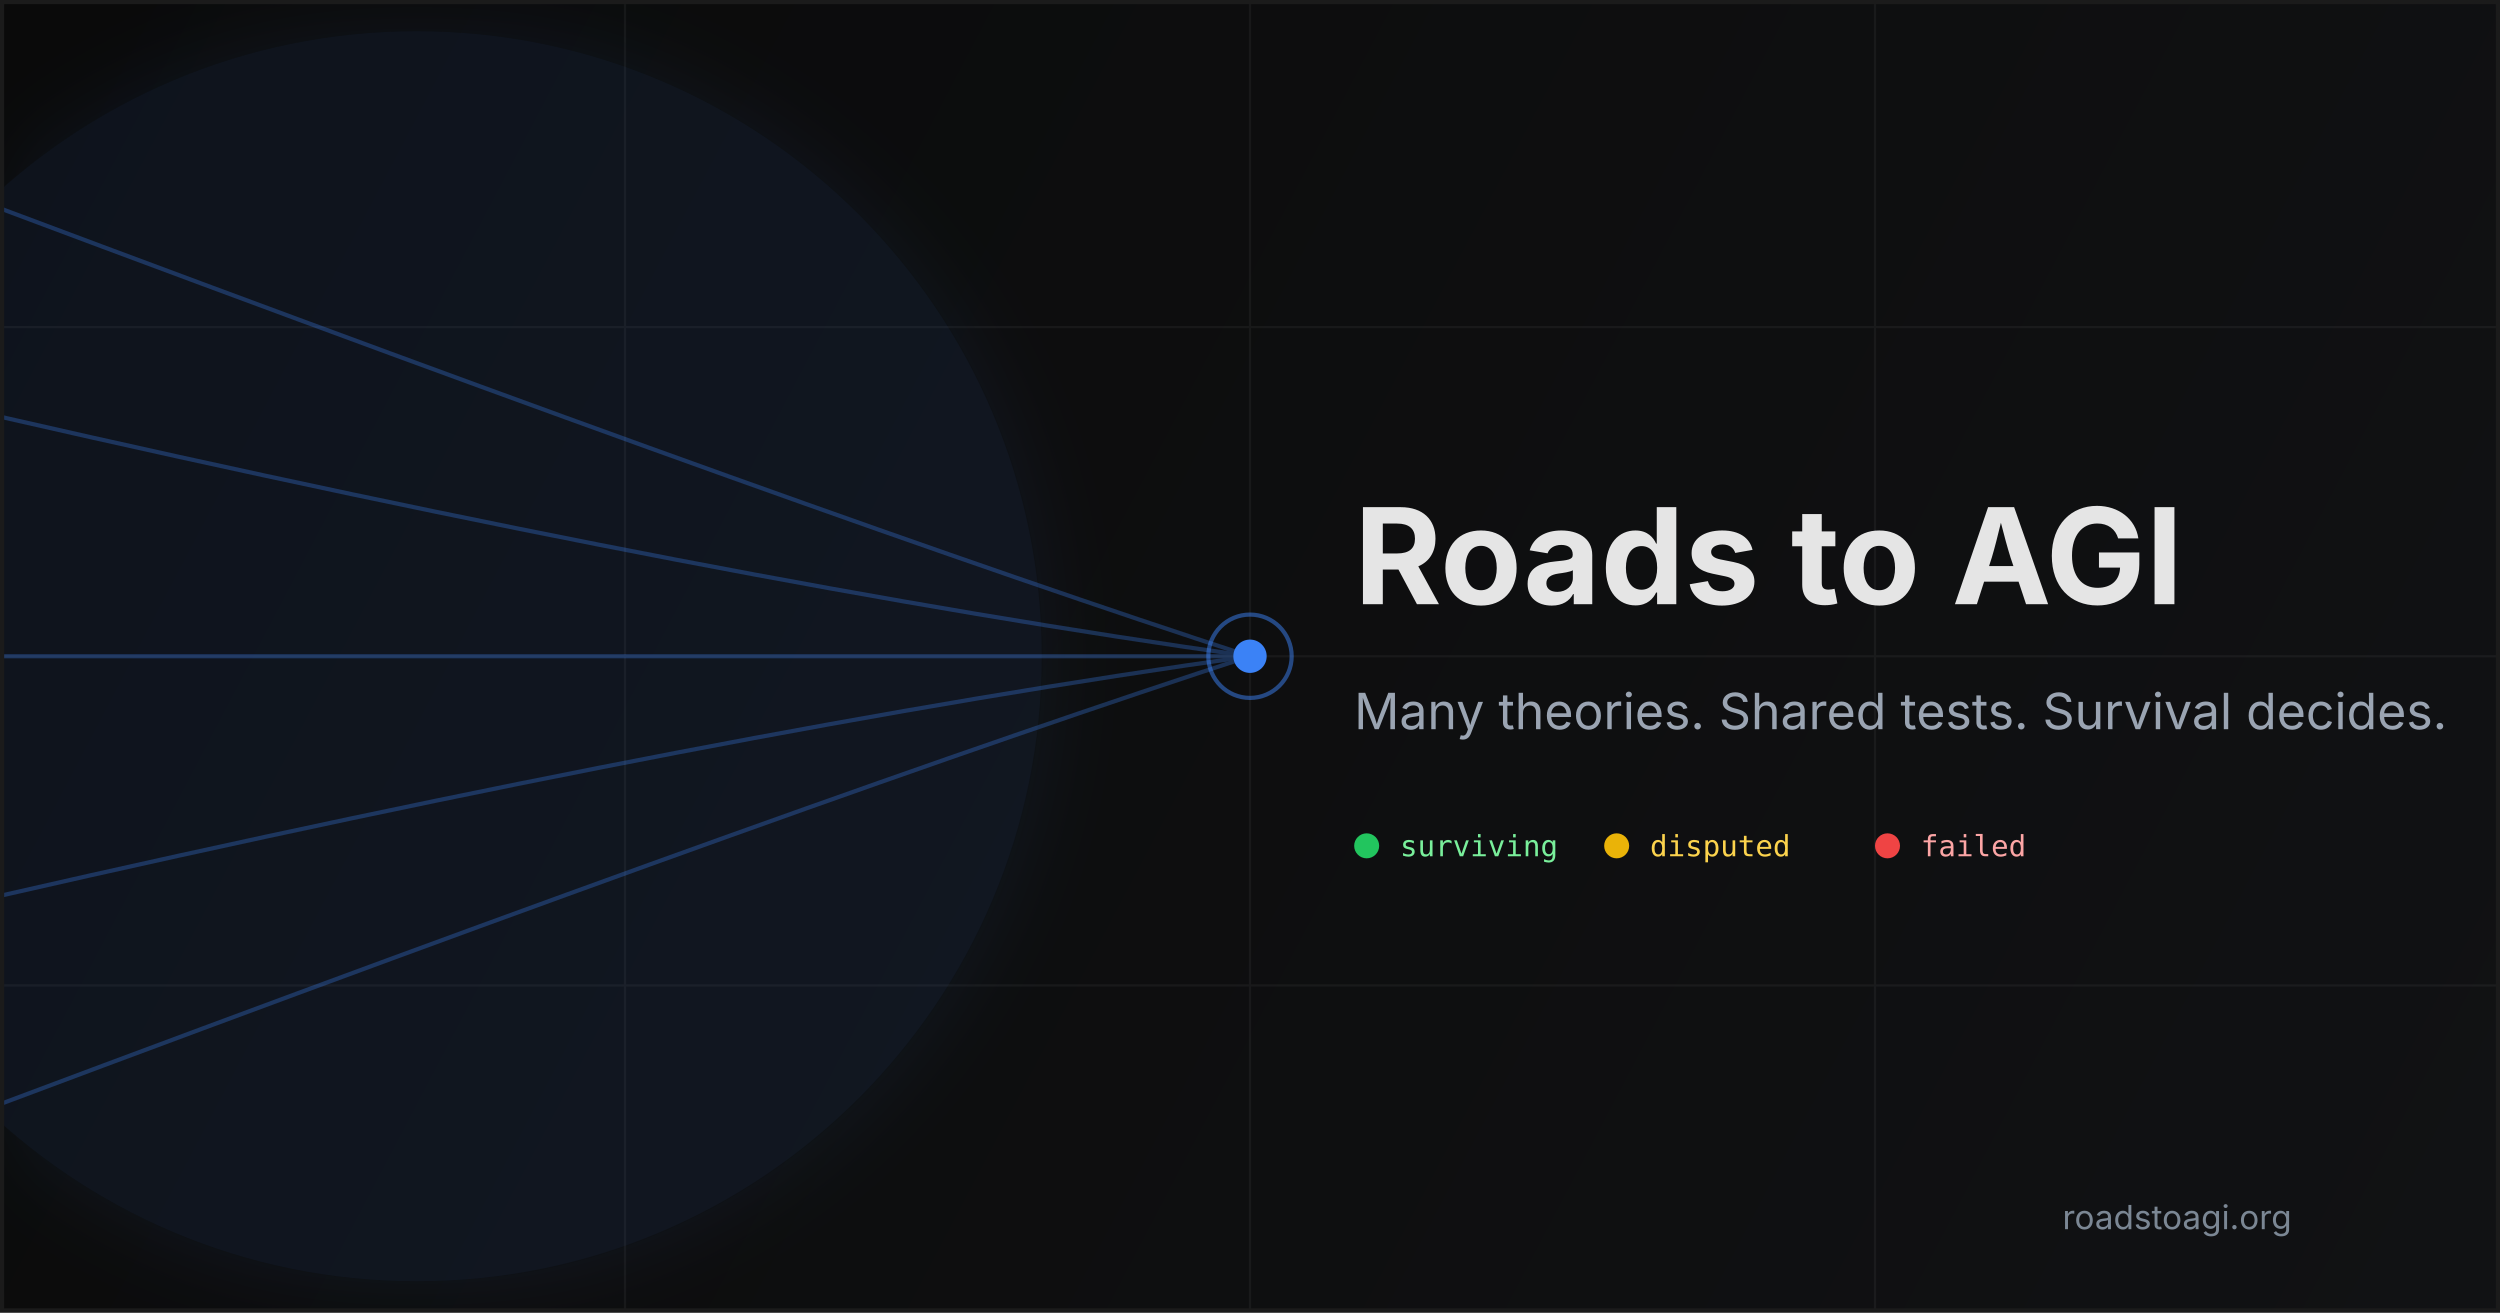
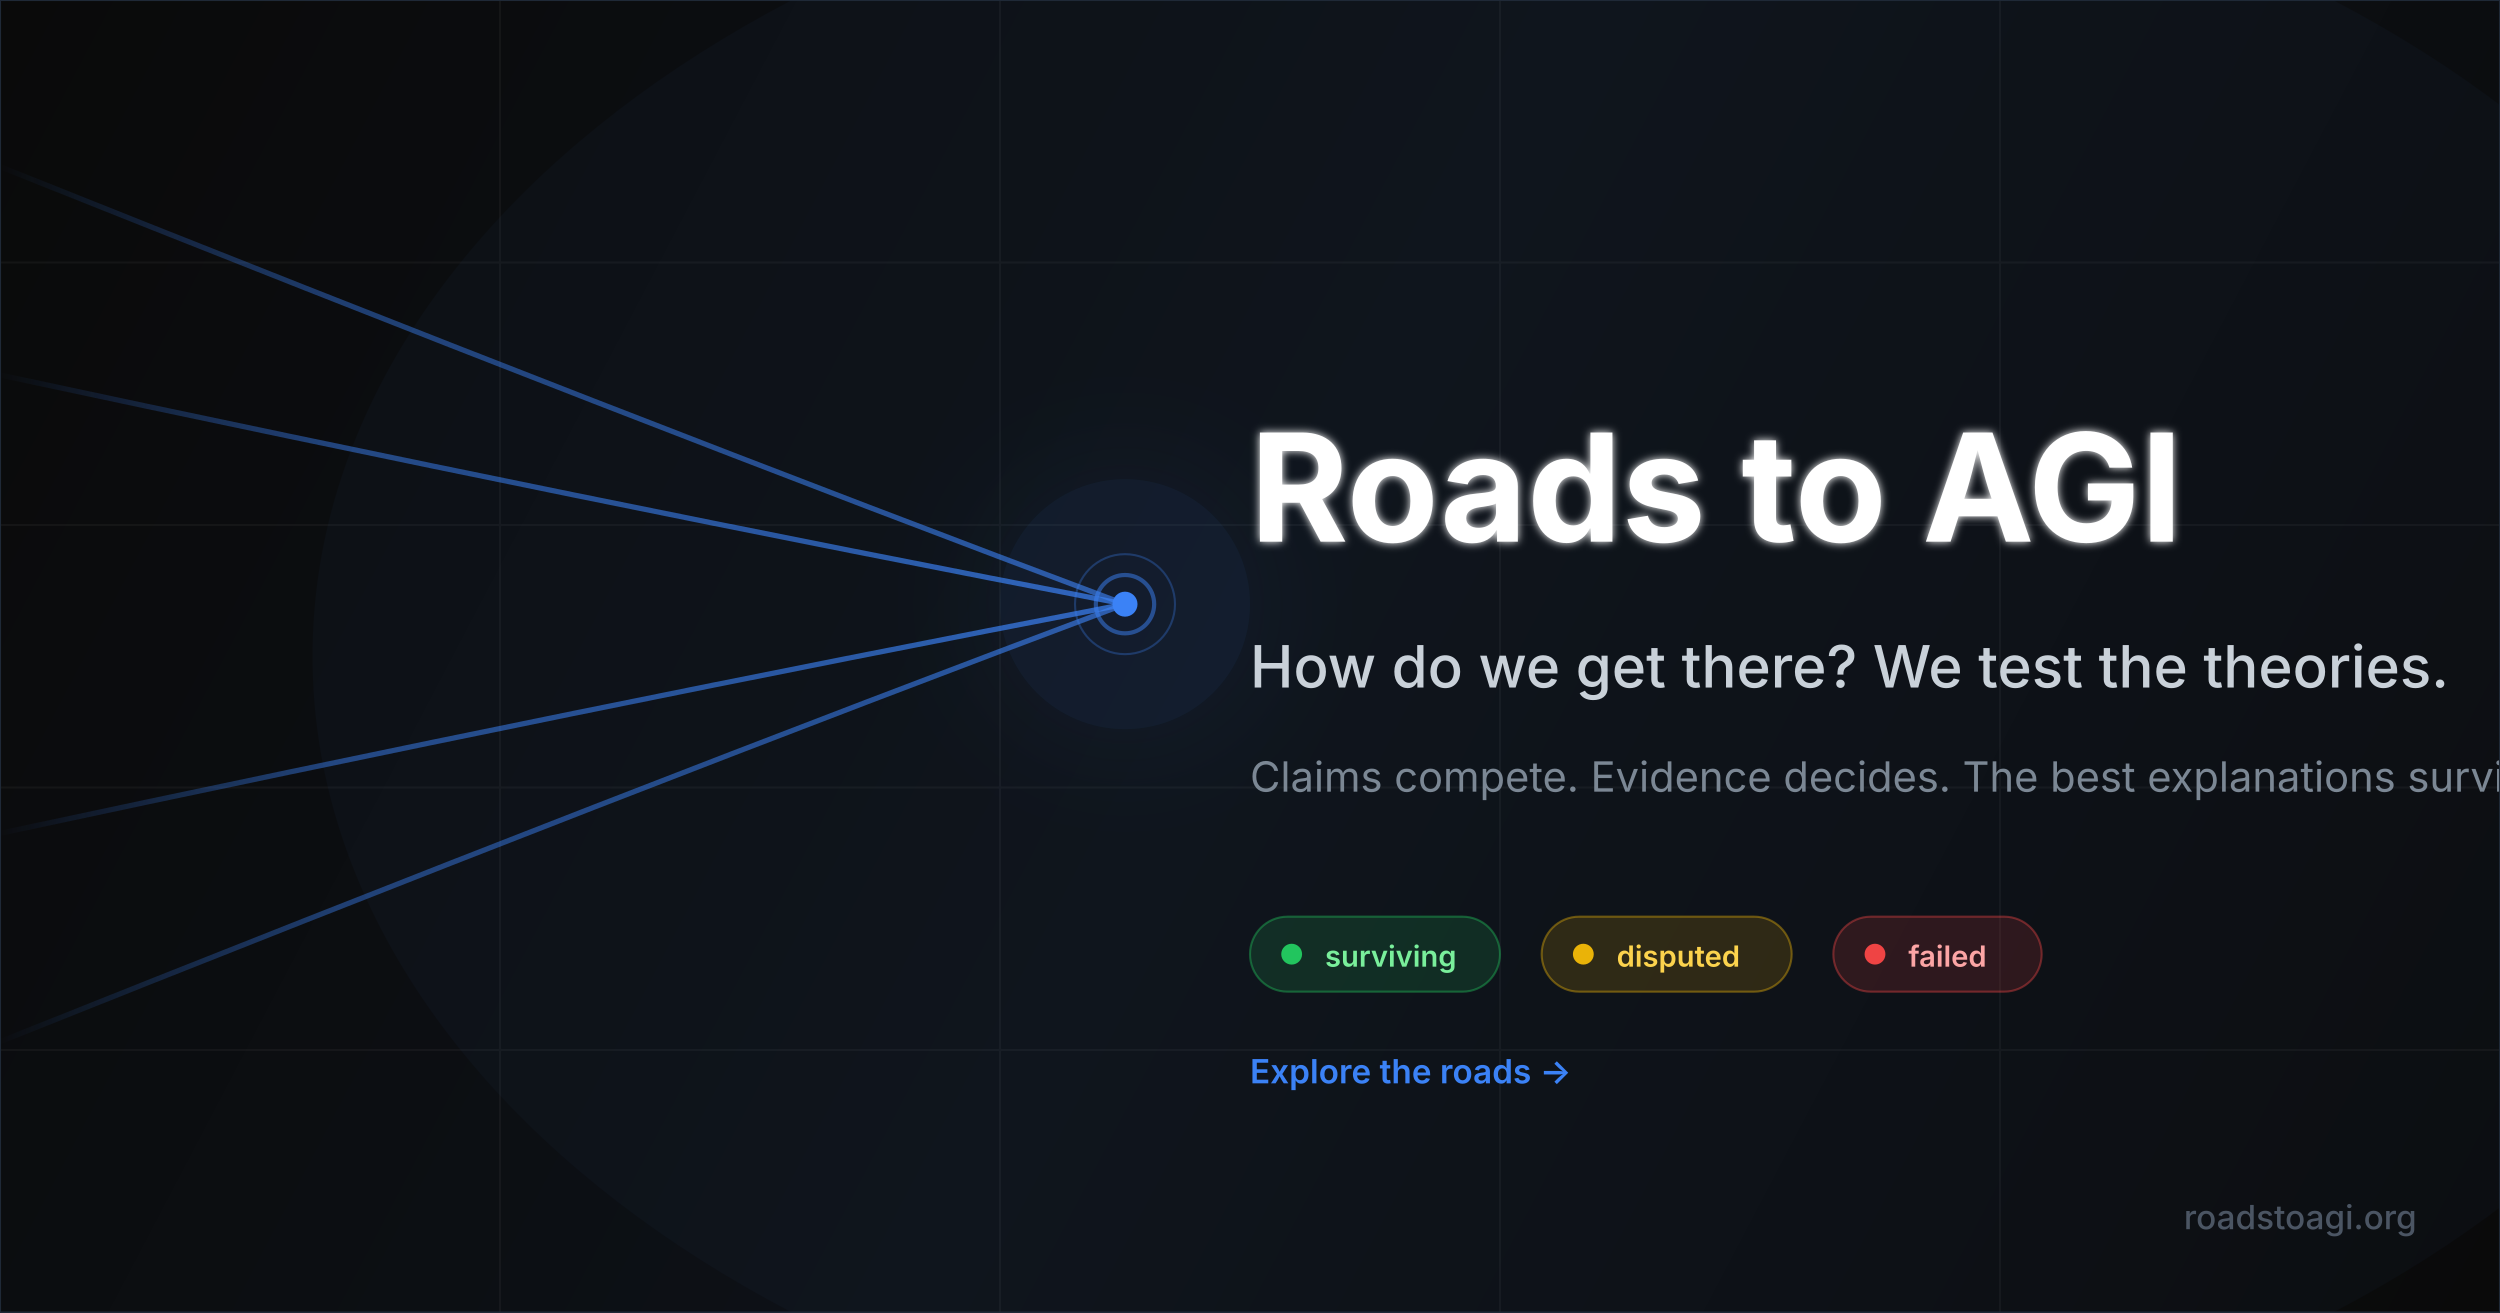
<svg xmlns="http://www.w3.org/2000/svg" width="1200" height="630" viewBox="0 0 1200 630" fill="none">
  <defs>
    <linearGradient id="bg-grad" x1="0" y1="0" x2="1200" y2="630" gradientUnits="userSpaceOnUse">
      <stop offset="0%" stop-color="#0a0a0a" />
-       <stop offset="100%" stop-color="#111214" />
+       <stop offset="50%" stop-color="#0d1117" />
+       <stop offset="100%" stop-color="#0a0a0a" />
    </linearGradient>
-     <linearGradient id="accent-grad" x1="0" y1="0" x2="200" y2="0" gradientUnits="userSpaceOnUse">
-       <stop offset="0%" stop-color="#3b82f6" stop-opacity="0.6" />
+     <linearGradient id="blue-glow" x1="0" y1="0" x2="0" y2="1" gradientUnits="objectBoundingBox">
+       <stop offset="0%" stop-color="#3b82f6" stop-opacity="0.4" />
      <stop offset="100%" stop-color="#3b82f6" stop-opacity="0" />
    </linearGradient>
-     <filter id="glow" x="-50%" y="-50%" width="200%" height="200%">
-       <feGaussianBlur stdDeviation="20" result="blur" />
+     <linearGradient id="road-grad" x1="0" y1="0" x2="1" y2="0" gradientUnits="objectBoundingBox">
+       <stop offset="0%" stop-color="#3b82f6" stop-opacity="0" />
+       <stop offset="30%" stop-color="#3b82f6" stop-opacity="0.6" />
+       <stop offset="100%" stop-color="#3b82f6" stop-opacity="0.9" />
+     </linearGradient>
+     <filter id="glow" x="-100%" y="-100%" width="300%" height="300%">
+       <feGaussianBlur stdDeviation="30" result="blur" />
+       <feComposite in="SourceGraphic" in2="blur" operator="over" />
+     </filter>
+     <filter id="text-glow" x="-20%" y="-20%" width="140%" height="140%">
+       <feGaussianBlur stdDeviation="2" result="blur" />
      <feComposite in="SourceGraphic" in2="blur" operator="over" />
    </filter>
  </defs>
  <rect width="1200" height="630" fill="url(#bg-grad)" />
-   <g opacity="0.05">
-     <line x1="0" y1="157" x2="1200" y2="157" stroke="#fff" stroke-width="1" />
-     <line x1="0" y1="315" x2="1200" y2="315" stroke="#fff" stroke-width="1" />
-     <line x1="0" y1="473" x2="1200" y2="473" stroke="#fff" stroke-width="1" />
-     <line x1="300" y1="0" x2="300" y2="630" stroke="#fff" stroke-width="1" />
-     <line x1="600" y1="0" x2="600" y2="630" stroke="#fff" stroke-width="1" />
-     <line x1="900" y1="0" x2="900" y2="630" stroke="#fff" stroke-width="1" />
+   <ellipse cx="750" cy="315" rx="600" ry="400" fill="#3b82f6" opacity="0.03" />
+   <g opacity="0.04" stroke="#fff" stroke-width="1">
+     <line x1="0" y1="126" x2="1200" y2="126" />
+     <line x1="0" y1="252" x2="1200" y2="252" />
+     <line x1="0" y1="378" x2="1200" y2="378" />
+     <line x1="0" y1="504" x2="1200" y2="504" />
+     <line x1="240" y1="0" x2="240" y2="630" />
+     <line x1="480" y1="0" x2="480" y2="630" />
+     <line x1="720" y1="0" x2="720" y2="630" />
+     <line x1="960" y1="0" x2="960" y2="630" />
  </g>
-   <circle cx="200" cy="315" r="300" fill="#3b82f6" opacity="0.08" filter="url(#glow)" />
-   <g stroke="#3b82f6" stroke-width="2" opacity="0.3">
-     <path d="M 0 100 Q 400 250, 600 315" fill="none" />
-     <path d="M 0 200 Q 350 280, 600 315" fill="none" />
-     <path d="M 0 315 L 600 315" fill="none" />
-     <path d="M 0 430 Q 350 350, 600 315" fill="none" />
-     <path d="M 0 530 Q 400 380, 600 315" fill="none" />
+   <g stroke="url(#road-grad)" stroke-width="2.5" stroke-linecap="round">
+     <path d="M 0 80 Q 300 200, 540 290" fill="none" opacity="0.7" />
+     <path d="M 0 180 Q 280 240, 540 290" fill="none" opacity="0.8" />
+     <path d="M 0 290 L 540 290" fill="none" opacity="0.9" />
+     <path d="M 0 400 Q 280 340, 540 290" fill="none" opacity="0.8" />
+     <path d="M 0 500 Q 300 380, 540 290" fill="none" opacity="0.7" />
  </g>
-   <circle cx="600" cy="315" r="8" fill="#3b82f6" />
-   <circle cx="600" cy="315" r="20" stroke="#3b82f6" stroke-width="2" fill="none" opacity="0.5" />
-   <text x="650" y="290" font-family="Inter, system-ui, sans-serif" font-size="64" font-weight="700" fill="#e5e5e5">
+   <circle cx="540" cy="290" r="60" fill="#3b82f6" opacity="0.08" filter="url(#glow)" />
+   <circle cx="540" cy="290" r="6" fill="#3b82f6" />
+   <circle cx="540" cy="290" r="14" stroke="#3b82f6" stroke-width="2" fill="none" opacity="0.5" />
+   <circle cx="540" cy="290" r="24" stroke="#3b82f6" stroke-width="1" fill="none" opacity="0.3" />
+   <text x="600" y="260" font-family="Inter, system-ui, -apple-system, sans-serif" font-size="72" font-weight="700" fill="#ffffff" filter="url(#text-glow)">
    Roads to AGI
  </text>
-   <text x="650" y="350" font-family="Inter, system-ui, sans-serif" font-size="24" fill="#9aa4b2">
-     Many theories. Shared tests. Survival decides.
+   <text x="600" y="330" font-family="Inter, system-ui, -apple-system, sans-serif" font-size="28" font-weight="500" fill="#c9d1d9">
+     How do we get there? We test the theories.
  </text>
-   <g transform="translate(650, 400)">
-     <rect x="0" y="0" width="12" height="12" rx="6" fill="#22c55e" />
-     <text x="22" y="11" font-family="IBM Plex Mono, monospace" font-size="14" fill="#79ef9b">surviving</text>
-     <rect x="120" y="0" width="12" height="12" rx="6" fill="#eab308" />
-     <text x="142" y="11" font-family="IBM Plex Mono, monospace" font-size="14" fill="#fcd34d">disputed</text>
-     <rect x="250" y="0" width="12" height="12" rx="6" fill="#ef4444" />
-     <text x="272" y="11" font-family="IBM Plex Mono, monospace" font-size="14" fill="#fca5a5">failed</text>
+   <text x="600" y="380" font-family="Inter, system-ui, -apple-system, sans-serif" font-size="20" fill="#7b8794">
+     Claims compete. Evidence decides. The best explanations survive.
+   </text>
+   <g transform="translate(600, 440)">
+     <rect x="0" y="0" width="120" height="36" rx="18" fill="#22c55e" fill-opacity="0.15" stroke="#22c55e" stroke-opacity="0.4" />
+     <circle cx="20" cy="18" r="5" fill="#22c55e" />
+     <text x="36" y="24" font-family="Inter, system-ui, sans-serif" font-size="14" font-weight="600" fill="#79ef9b">surviving</text>
+     <rect x="140" y="0" width="120" height="36" rx="18" fill="#eab308" fill-opacity="0.15" stroke="#eab308" stroke-opacity="0.4" />
+     <circle cx="160" cy="18" r="5" fill="#eab308" />
+     <text x="176" y="24" font-family="Inter, system-ui, sans-serif" font-size="14" font-weight="600" fill="#fcd34d">disputed</text>
+     <rect x="280" y="0" width="100" height="36" rx="18" fill="#ef4444" fill-opacity="0.15" stroke="#ef4444" stroke-opacity="0.4" />
+     <circle cx="300" cy="18" r="5" fill="#ef4444" />
+     <text x="316" y="24" font-family="Inter, system-ui, sans-serif" font-size="14" font-weight="600" fill="#fca5a5">failed</text>
  </g>
-   <text x="1100" y="590" font-family="Inter, system-ui, sans-serif" font-size="16" fill="#7b8794" text-anchor="end">
+   <g transform="translate(600, 520)">
+     <text font-family="Inter, system-ui, sans-serif" font-size="16" font-weight="600" fill="#3b82f6">
+       Explore the roads →
+     </text>
+   </g>
+   <text x="1160" y="590" font-family="Inter, system-ui, sans-serif" font-size="16" font-weight="500" fill="#4b5563" text-anchor="end">
    roadstoagi.org
  </text>
-   <rect x="1" y="1" width="1198" height="628" stroke="#1b1b1b" stroke-width="2" fill="none" rx="0" />
+   <rect x="0" y="0" width="1200" height="630" stroke="#1f2937" stroke-width="1" fill="none" />
</svg>
